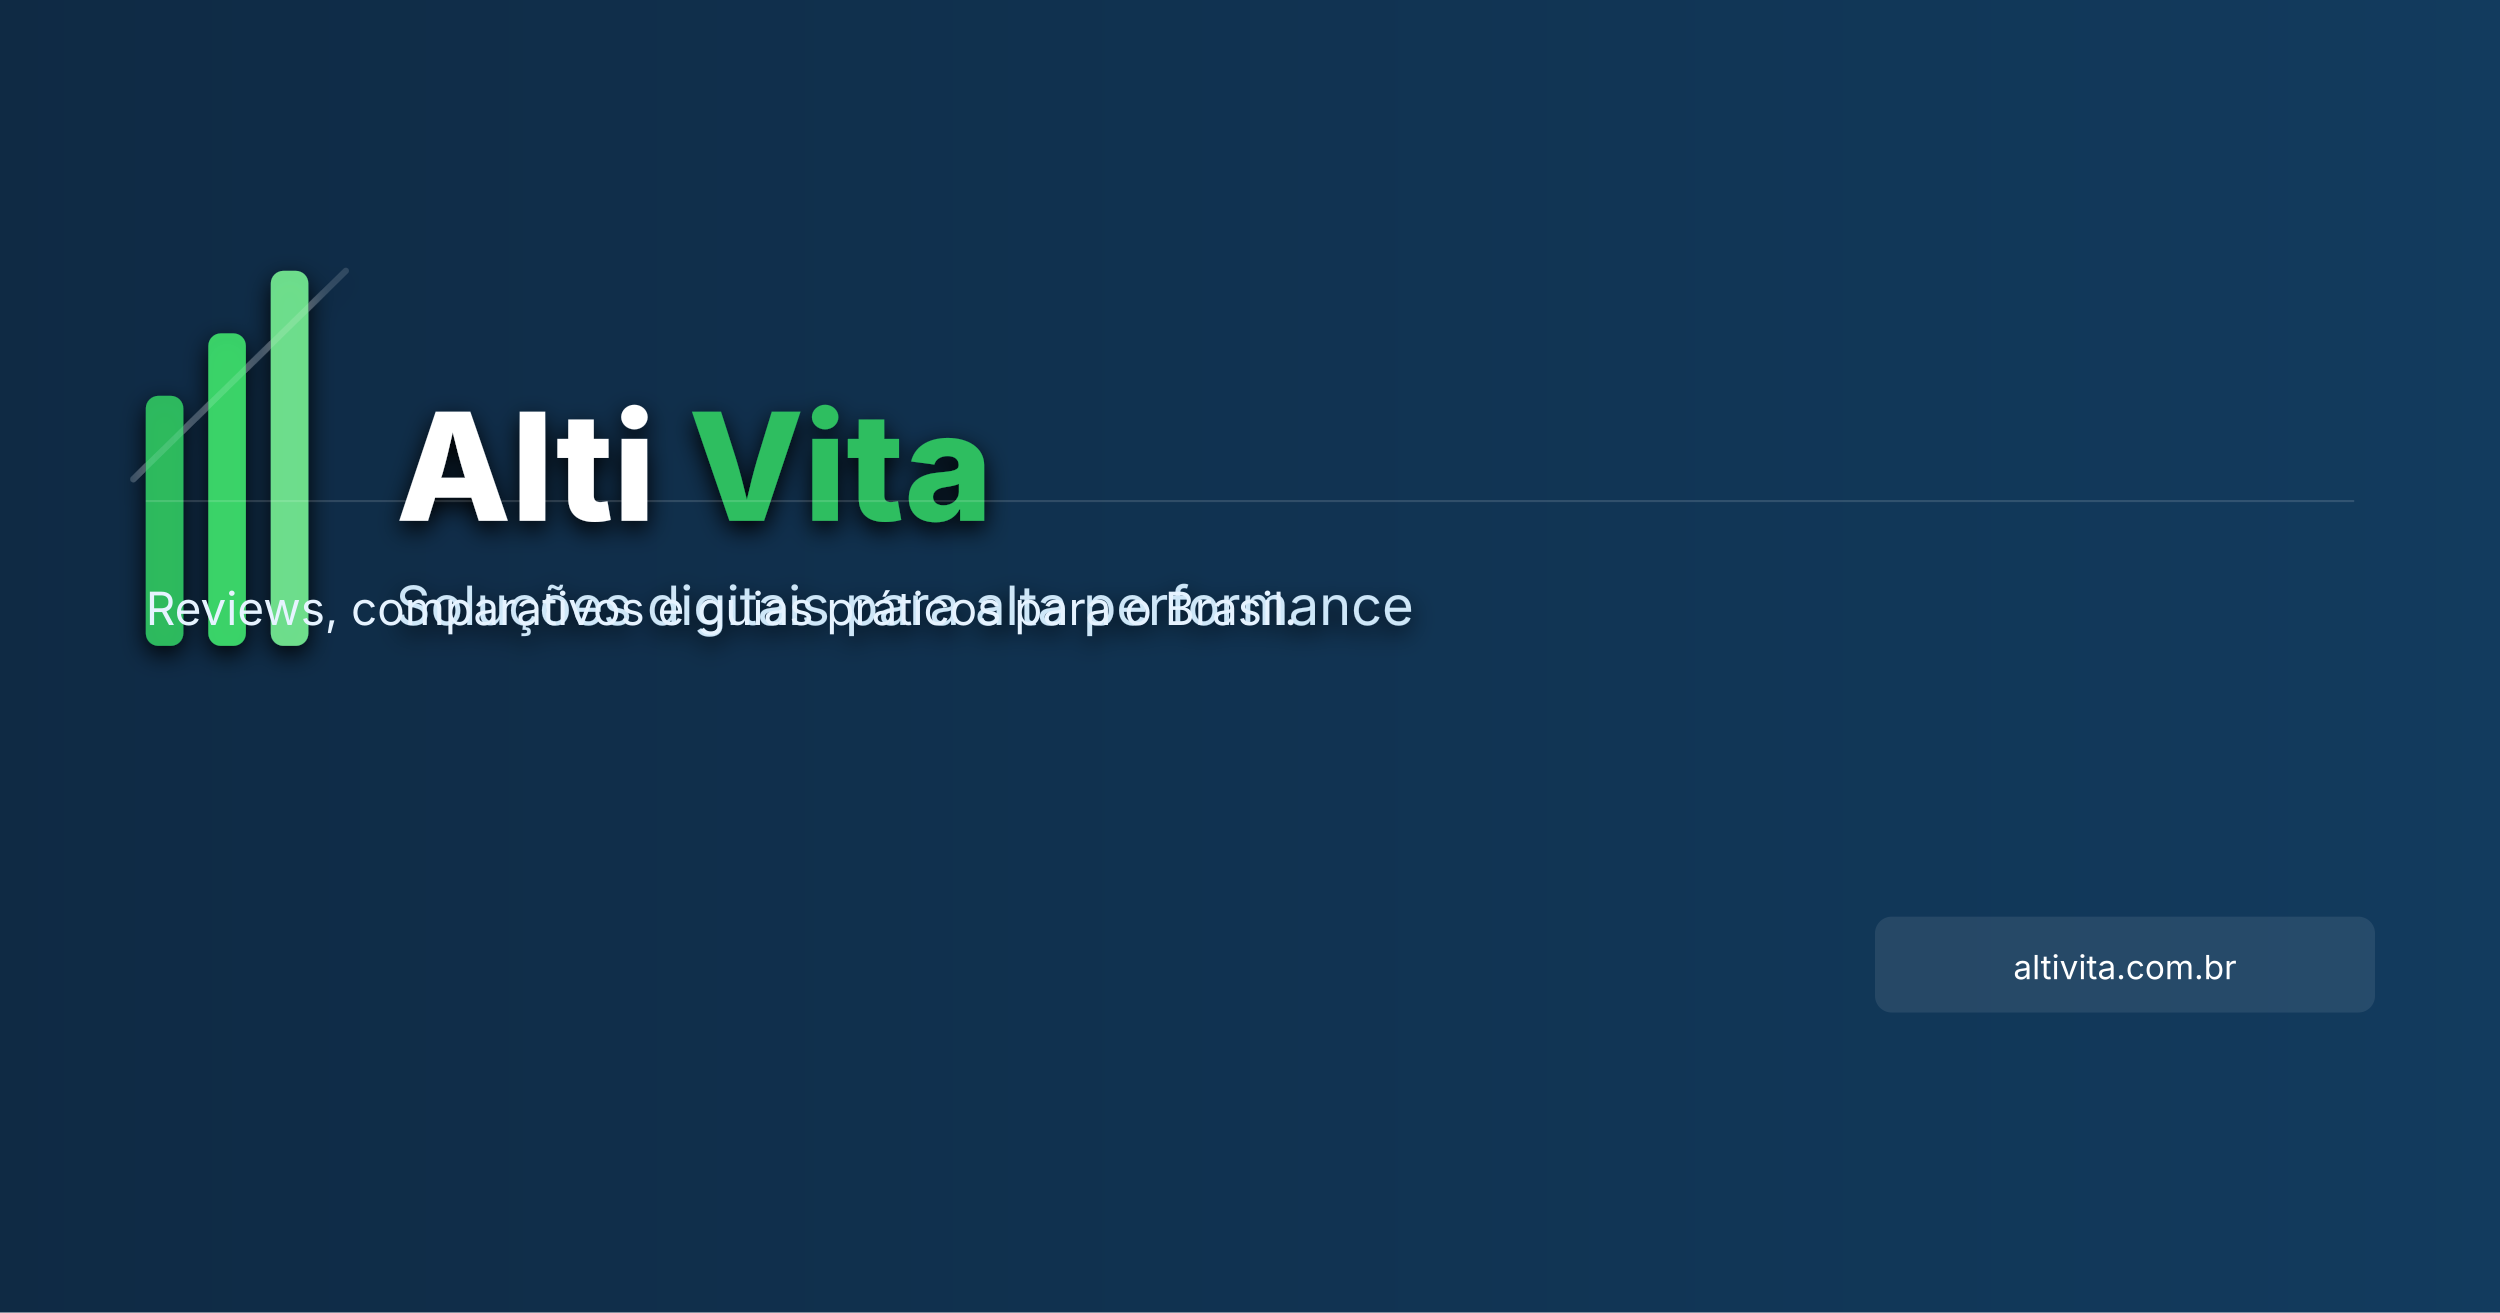
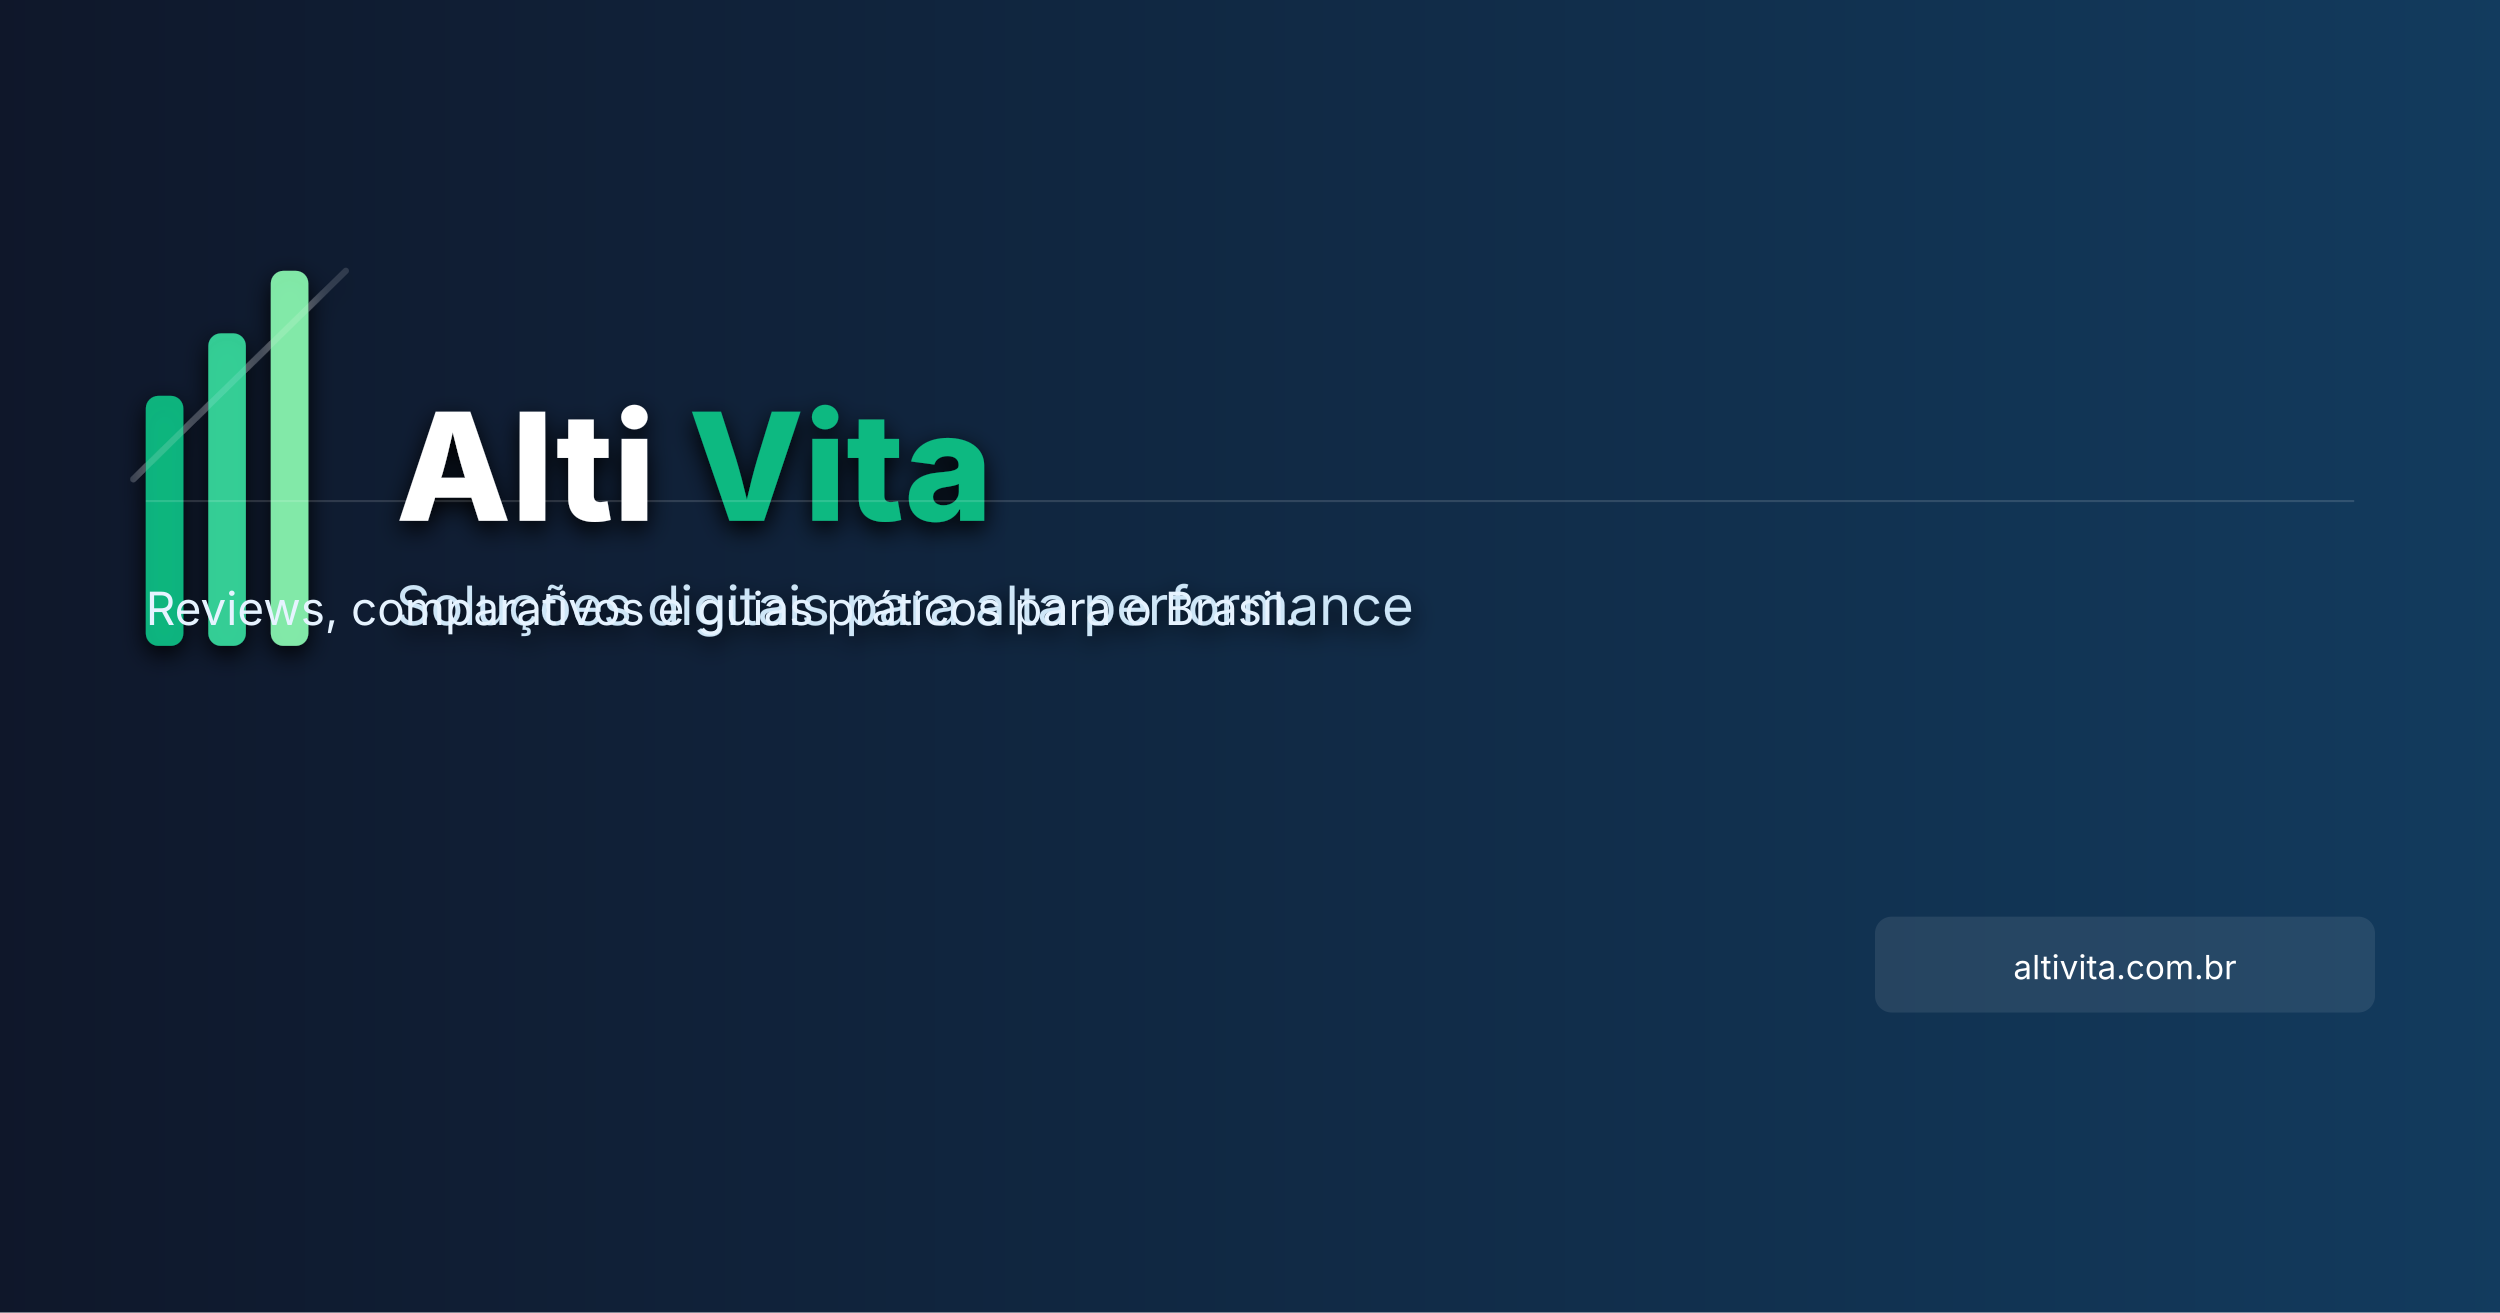
<svg xmlns="http://www.w3.org/2000/svg" width="1200" height="630" viewBox="0 0 1200 630">
  <defs>
    <linearGradient id="g" x1="0" x2="1">
-       <stop offset="0" stop-color="#0F2A44" />
+       <stop offset="0" stop-color="#0F172A" />
      <stop offset="1" stop-color="#123B5E" />
    </linearGradient>
    <filter id="shadow" x="-50%" y="-50%" width="200%" height="200%">
      <feGaussianBlur in="SourceAlpha" stdDeviation="6" />
      <feOffset dx="0" dy="4" result="o" />
      <feMerge>
        <feMergeNode in="o" />
        <feMergeNode in="SourceGraphic" />
      </feMerge>
    </filter>
  </defs>
  <rect width="1200" height="630" fill="url(#g)" />
  <g transform="translate(70,120)" filter="url(#shadow)">
    <g transform="translate(0,0)">
-       <rect x="0" y="70" width="18" height="120" rx="6" fill="#2DBE60" opacity="0.95" />
-       <rect x="30" y="40" width="18" height="150" rx="6" fill="#3DD86A" opacity="0.95" />
-       <rect x="60" y="10" width="18" height="180" rx="6" fill="#71E38E" opacity="0.95" />
+       <rect x="0" y="70" width="18" height="120" rx="6" fill="#10B981" opacity="0.95" />
+       <rect x="30" y="40" width="18" height="150" rx="6" fill="#34D399" opacity="0.95" />
+       <rect x="60" y="10" width="18" height="180" rx="6" fill="#86EFAC" opacity="0.95" />
      <path d="M-6 110 L96 10" stroke="#ffffff22" stroke-width="3" stroke-linecap="round" />
    </g>
    <text x="120" y="130" font-family="Inter, system-ui, Arial" font-size="72" font-weight="800" fill="#FFFFFF">Alti
-       <tspan fill="#2DBE60">Vita</tspan>
+       <tspan fill="#10B981">Vita</tspan>
    </text>
    <text x="120" y="180" font-family="Inter, system-ui, Arial" font-size="26" fill="#D6EEFF" opacity="0.95">Soluções digitais para alta performance</text>
  </g>
  <rect x="70" y="240" width="1060" height="1" fill="#ffffff22" />
  <text x="70" y="300" font-family="Inter, system-ui, Arial" font-size="22" fill="#E6F3FF">Reviews, comparativos e guias práticos para o Brasil.</text>
  <g transform="translate(900,440)">
    <rect width="240" height="46" rx="8" fill="#ffffff16" />
    <text x="120" y="30" font-family="Inter, system-ui, Arial" font-size="16" fill="#FFFFFF" text-anchor="middle">altivita.com.br</text>
  </g>
</svg>
